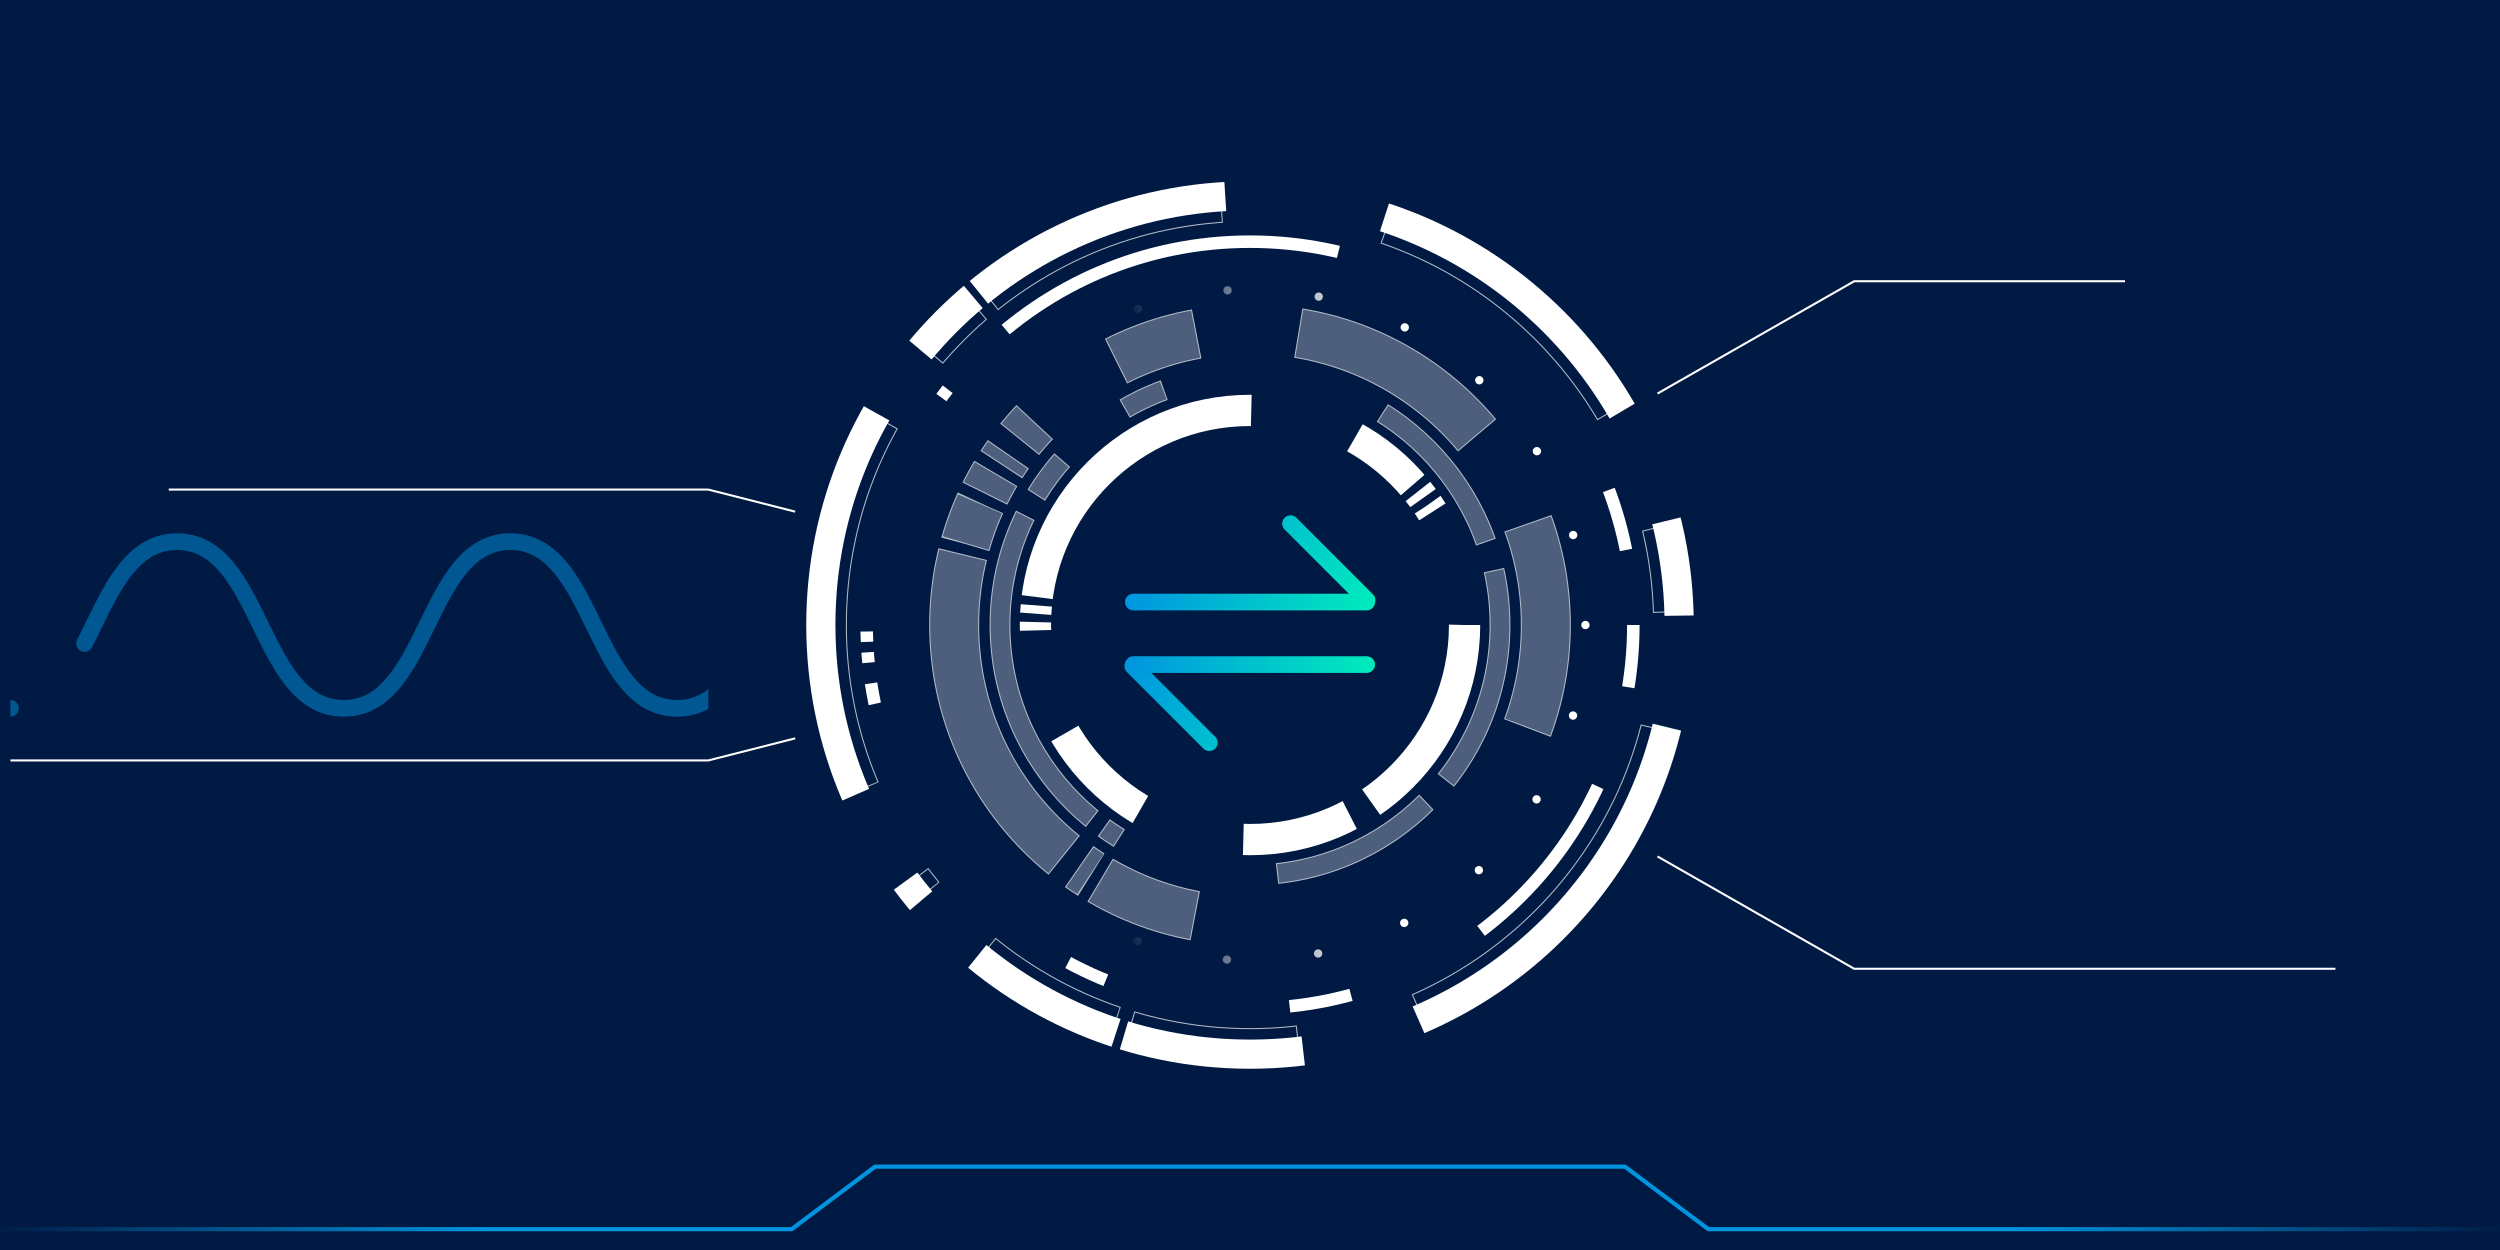
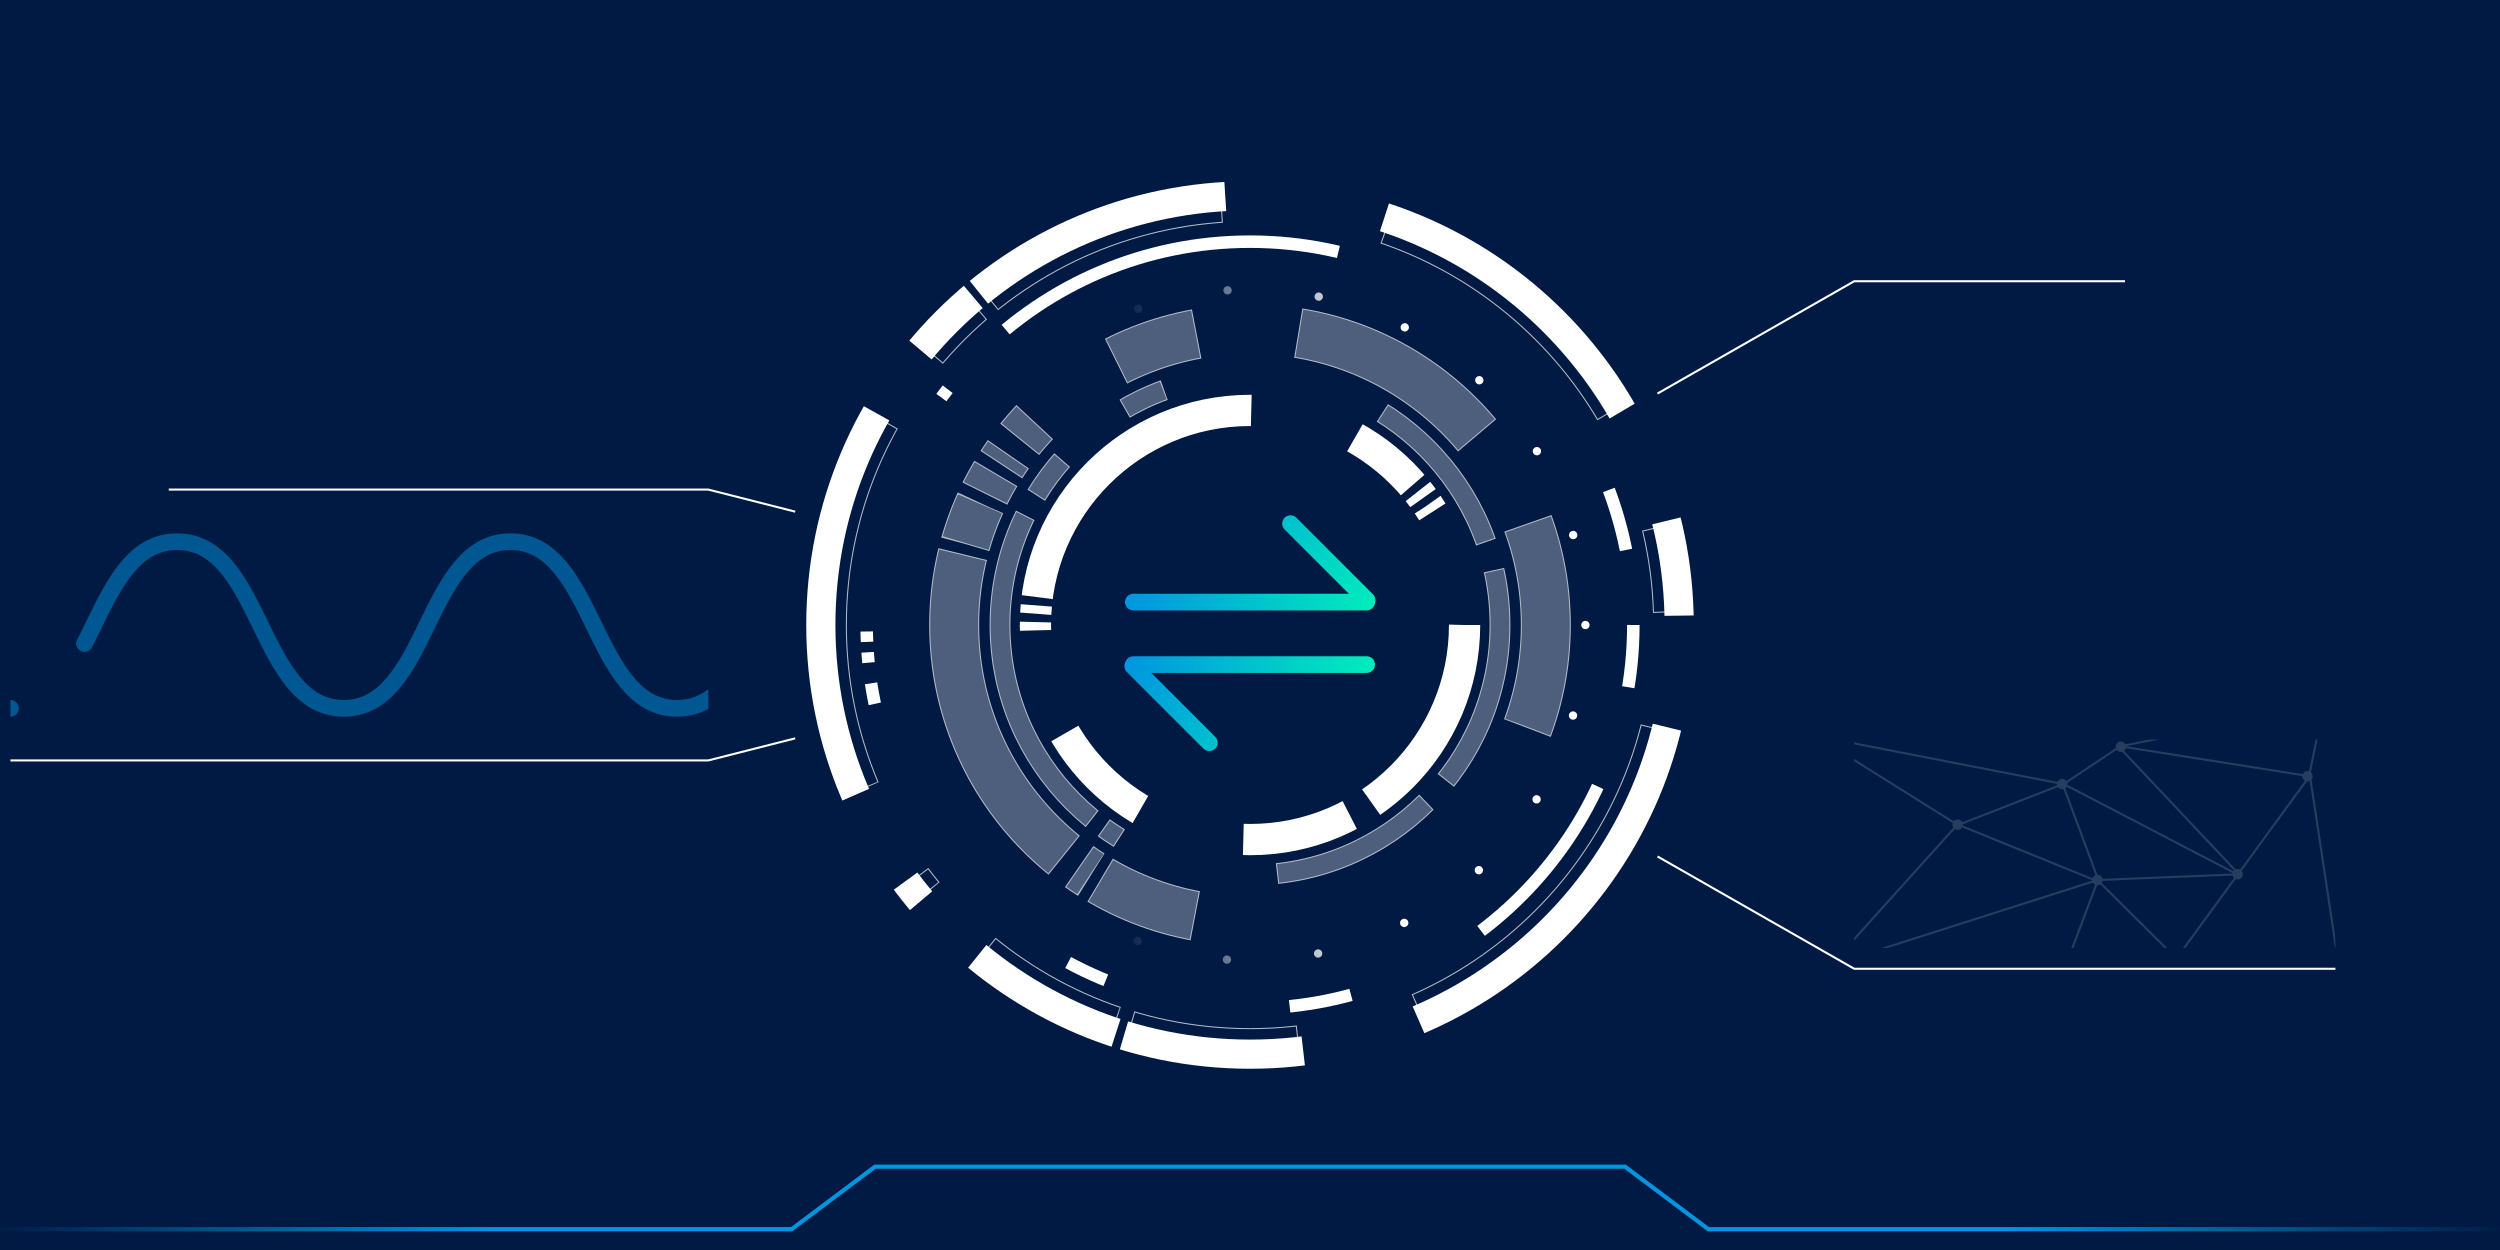
<svg xmlns="http://www.w3.org/2000/svg" width="1200px" height="600px" viewBox="0 0 1200px 600px">
  <style type="text/css">
		@keyframes clockwise {
			0% {transform: rotate(0deg)}
			100% {transform: rotate(360deg)}
		}
		@keyframes anticlockwise{
			0% {transform: rotate(360deg)}
			100% {transform: rotate(0deg)}
		}
        @keyframes moveTheWave {
            0% {
                transform: translate3d(0,0,0);
                stroke-dashoffset: 35px;
        }
            100% {
                transform: translate3d(-320px,0,0);
                stroke-dashoffset: -445px;
        }
        }
		.clockwise {
			transform-origin: 50% 50%;
		}
		.anticlockwise {
			transform-origin: 50% 50%;
		}
	</style>
  <defs>
    <linearGradient id="grad1" x1="0%" y1="0%" x2="100%" y2="0%">
      <stop offset="0%" style="stop-color:rgb(0,149,224);stop-opacity:1" />
      <stop offset="100%" style="stop-color:rgb(0,236,188);stop-opacity:1" />
    </linearGradient>
    <linearGradient id="grad2" x1="0%" y1="0%" x2="100%" y2="0%">
      <stop offset="0%" style="stop-color:rgb(0,149,224);stop-opacity:1" />
      <stop offset="100%" style="stop-color:rgb(0,193,206);stop-opacity:1" />
    </linearGradient>
    <linearGradient id="grad3" x1="0%" y1="0%" x2="100%" y2="0%">
      <stop offset="0%" style="stop-color:rgb(0,193,206);stop-opacity:1" />
      <stop offset="100%" style="stop-color:rgb(0,236,188);stop-opacity:1" />
    </linearGradient>
    <linearGradient id="grad4" x1="0%" y1="0%" x2="100%" y2="0%">
      <stop offset="30%" style="stop-color:#001a44;stop-opacity:1" />
      <stop offset="70%" style="stop-color:#fff;stop-opacity:1" />
    </linearGradient>
    <linearGradient id="grad5" x1="0%" y1="0%" x2="100%" y2="0%">
      <stop offset="40%" style="stop-color:#fff;stop-opacity:1" />
      <stop offset="70%" style="stop-color:#001a44;stop-opacity:1" />
    </linearGradient>
    <linearGradient id="grad6" x1="0%" y1="0%" x2="100%" y2="0%">
      <stop offset="0%" style="stop-color:#001a44;stop-opacity:1" />
      <stop offset="20%" style="stop-color:rgb(0,149,224);stop-opacity:1" />
      <stop offset="80%" style="stop-color:rgb(0,149,224);stop-opacity:1" />
      <stop offset="100%" style="stop-color:#001a44;stop-opacity:1" />
    </linearGradient>
+     <clipPath id="clip1">
+       <rect x="0" y="0" width="231" height="100" />
+     </clipPath>
  </defs>
  <rect height="100%" width="100%" fill="#001a44" />
  <path d="M5 340 c 40.983 0 39.017 -80 80 -80 s 39.017 80 80 80 s 39.017 -80 80 -80 s 39.017 80 80 80 s 39.017 -80 80 -80 s 39.017 80 80 80 s 39.017 -80 80 -80 s 39.017 80 80 80 s 39.017 -80 80 -80" class="wave" style="animation: moveTheWave 9s linear infinite;" fill="transparent" stroke="rgb(0,149,224)" stroke-width="8" stroke-opacity="0.5" stroke-dasharray="0 50 470 50" stroke-linecap="round" />
  <rect x="340" y="254" width="400" height="92" fill="#001a44" />
  <rect x="0" y="254" width="5" height="92" fill="#001a44" />
  <rect x="540" y="285" width="120" height="8" rx="4" ry="4" fill="url(#grad1)" />
  <rect x="540" y="315" width="120" height="8" rx="4" ry="4" fill="url(#grad1)" />
  <g transform="rotate(45 30 4)">
    <rect x="612.5" y="-140" width="60" height="8" rx="4" ry="4" fill="url(#grad2)" />
  </g>
  <g transform="rotate(45 30 4)">
    <rect x="617.7" y="-241.9" width="60" height="8" rx="4" ry="4" fill="url(#grad3)" />
  </g>
  <g class="clockwise" style="animation: clockwise 50s linear infinite">
    <circle cx="600" cy="300" r="103" stroke-width="15" stroke="white" fill-opacity="0" stroke-dasharray="100,12,53,52,52,52,4,4,4,4,149,52,36,4,4,4,4" />
  </g>
  <g class="anticlockwise" style="animation: anticlockwise 50s linear infinite">
    <circle cx="600" cy="300" r="120" stroke-width="10" stroke="white" stroke-opacity="0.7" fill-opacity="0" stroke-dasharray="80.5,14,81,79,9,7,161,11,21,39,21,109,81,14" />
    <circle cx="600" cy="300" r="120" stroke-width="9" stroke="#4d5f7c" fill-opacity="0" stroke-dasharray="80,15,80,80,8,8,160,12,20,40,20,110" />
  </g>
  <g class="clockwise" style="animation: clockwise 60s linear infinite">
    <circle cx="600" cy="300" r="142" stroke-width="24" stroke="white" stroke-opacity="0.7" fill-opacity="0" stroke-dasharray="50.5,199,49,5,7,9,161,5,21,5,11,5,6,9,11,49,41,49,101,49" />
    <circle cx="600" cy="300" r="142" stroke-width="23" stroke="#4d5f7c" fill-opacity="0" stroke-dasharray="50,200,48,6,6,10,160,6,20,6,10,6,5,10,10,50,40,50,100" />
  </g>
  <g>
    <circle cx="600" cy="300" r="161" stroke-width="4" stroke="url(#grad4)" fill-opacity="0" stroke-dasharray="0,44" stroke-linecap="round" />
  </g>
  <g class="anticlockwise" style="animation: anticlockwise 70s linear infinite">
    <circle cx="600" cy="300" r="184" stroke-width="6" stroke="white" fill-opacity="0" stroke-dasharray="30,50,90,70,30,90,20,160,10,10,5,5,5,120,5,40,170,180" />
  </g>
  <g class="clockwise" style="animation: clockwise 80s linear infinite">
    <circle cx="600" cy="300" r="199" stroke-width="11" stroke="white" stroke-opacity="0.7" fill-opacity="0" stroke-dashoffset="-49.5" stroke-dasharray="181,59,81,7,71,39,9,49,181,39,31,7,121,79,141,59,41,199" />
    <circle cx="600" cy="300" r="199" stroke-width="10" stroke="#001a44" fill-opacity="0" stroke-dashoffset="-50" stroke-dasharray="180,60,80,8,70,40,8,50,180,40,30,8,120,80,140,60,40,200" />
    <circle cx="600" cy="300" r="206" stroke-width="14" stroke="white" fill-opacity="0" stroke-dashoffset="-49.5" stroke-dasharray="191,57.5,87,4,76.5,38,12,48,190,37,36,3.5,129,77.5,150.5,57,46,200" />
  </g>
  <path d="M0 590 H 380 L 420 560 H 780 L 820 590 H 1200 " fill="transparent" stroke="url(#grad6)" stroke-width="2" />
  <path d="M381.7 245.6 L 340 235 H 81" fill="transparent" stroke="white" stroke-width="1" />
  <path d="M381.7 354.4 L 340 365 H 5" fill="transparent" stroke="white" stroke-width="1" />
  <path d="M795.6 188.9 L 890 135 H 1020" fill="transparent" stroke="white" stroke-width="1" />
  <path d="M795.6 411.1 L 890 465 H 1121" fill="transparent" stroke="white" stroke-width="1" />
+   <g clip-path="url(#clip1)" transform="translate(890,355)" opacity="0.5">
+     <line stroke="#ffffff" opacity="0.3" stroke-linecap="undefined" stroke-linejoin="undefined" id="svg_1" y2="41.033" x2="49.85" y1="7.175" x1="-4.283" fill="none" />
+     <line stroke="#ffffff" opacity="0.3" stroke-linecap="undefined" stroke-linejoin="undefined" id="svg_2" y2="21.348" x2="100.244" y1="41.23" x1="49.26" fill="none" />
+     <line stroke="#ffffff" opacity="0.3" stroke-linecap="undefined" stroke-linejoin="undefined" id="svg_3" y2="21.151" x2="99.26" y1="1.466" x1="-1.921" fill="none" />
+     <line stroke="#ffffff" opacity="0.3" stroke-linecap="undefined" stroke-linejoin="undefined" id="svg_4" y2="68.395" x2="117.567" y1="21.741" x1="100.244" fill="none" />
+     <line stroke="#ffffff" opacity="0.3" stroke-linecap="undefined" stroke-linejoin="undefined" id="svg_5" y2="3.828" x2="126.819" y1="21.545" x1="100.244" fill="none" />
+     <line stroke="#ffffff" transform="rotate(2.119704 60.3819,85.4225) " opacity="0.3" stroke-linecap="undefined" stroke-linejoin="undefined" id="svg_6" y2="65.437" x2="115.843" y1="105.408" x1="4.921" fill="none" />
+     <line stroke="#ffffff" opacity="0.3" stroke-linecap="undefined" stroke-linejoin="undefined" id="svg_7" y2="68.001" x2="116.78" y1="40.836" x1="49.85" fill="none" />
+     <line stroke="#ffffff" transform="rotate(-5.600851 23.17721,70.06818) " opacity="0.3" stroke-linecap="undefined" stroke-linejoin="undefined" id="svg_8" y2="96.153" x2="-5.42" y1="43.984" x1="51.774" fill="none" />
+     <line stroke="#ffffff" opacity="0.3" stroke-linecap="undefined" stroke-linejoin="undefined" id="svg_9" y2="-12.117" x2="204.575" y1="3.434" x1="126.622" fill="none" />
+     <line opacity="0.3" stroke-linecap="undefined" stroke-linejoin="undefined" id="svg_10" y2="103.041" x2="103.591" y1="67.608" x1="116.976" stroke="#ffffff" fill="none" />
+     <line opacity="0.3" stroke-linecap="undefined" stroke-linejoin="undefined" id="svg_11" y2="65.245" x2="184.89" y1="21.348" x1="100.638" stroke="#ffffff" fill="none" />
+     <line stroke="#ffffff" opacity="0.3" stroke-linecap="undefined" stroke-linejoin="undefined" id="svg_12" y2="105.6" x2="155.165" y1="68.001" x1="117.37" fill="none" />
+     <line opacity="0.3" stroke-linecap="undefined" stroke-linejoin="undefined" id="svg_13" y2="3.631" x2="127.213" y1="64.852" x1="184.89" stroke="#ffffff" fill="none" />
+     <line opacity="0.3" stroke-linecap="undefined" stroke-linejoin="undefined" id="svg_15" y2="64.655" x2="184.89" y1="67.411" x1="116.583" stroke="#ffffff" fill="none" />
+     <line opacity="0.3" stroke="#ffffff" stroke-linecap="undefined" stroke-linejoin="undefined" id="svg_16" y2="17.214" x2="218.748" y1="100.482" x1="231.346" fill="none" />
+     <line stroke="#ffffff" opacity="0.3" transform="rotate(-1.133335 187.6456,59.93039) " stroke-linecap="undefined" stroke-linejoin="undefined" id="svg_19" y2="17.556" x2="219.881" y1="102.305" x1="155.411" fill-opacity="null" stroke-opacity="null" stroke-width="null" fill="none" />
+     <line opacity="0.3" stroke-linecap="undefined" stroke-linejoin="undefined" id="svg_20" y2="17.608" x2="218.748" y1="3.238" x1="127.803" fill-opacity="null" stroke-opacity="null" stroke-width="null" stroke="#ffffff" fill="none" />
+     <line stroke="#ffffff" opacity="0.3" stroke-linecap="undefined" stroke-linejoin="undefined" id="svg_21" y2="17.411" x2="218.354" y1="-5.424" x1="223.079" fill-opacity="null" stroke-opacity="null" stroke-width="null" fill="none" />
+     <ellipse ry="2" rx="2" id="svg_22" cy="40.827" cx="49.685" stroke-width="null" stroke="#4c607b" fill="#4c607b" />
+     <ellipse ry="2" rx="2" id="svg_23" cy="21.339" cx="99.882" stroke-width="null" stroke="#4c607b" fill="#4c607b" />
+     <ellipse ry="2" rx="2" id="svg_24" cy="67.402" cx="116.811" stroke-width="null" stroke="#4c607b" fill="#4c607b" />
+     <ellipse ry="2" rx="2" id="svg_25" cy="3.425" cx="128.031" stroke-width="null" stroke="#4c607b" fill="#4c607b" />
+     <ellipse ry="2" rx="2" id="svg_26" cy="64.646" cx="184.134" stroke-width="null" stroke="#4c607b" fill="#4c607b" />
+     <ellipse ry="2" rx="2" id="svg_27" cy="17.598" cx="217.598" stroke-width="null" stroke="#4c607b" fill="#4c607b" />
+   </g>
</svg>
